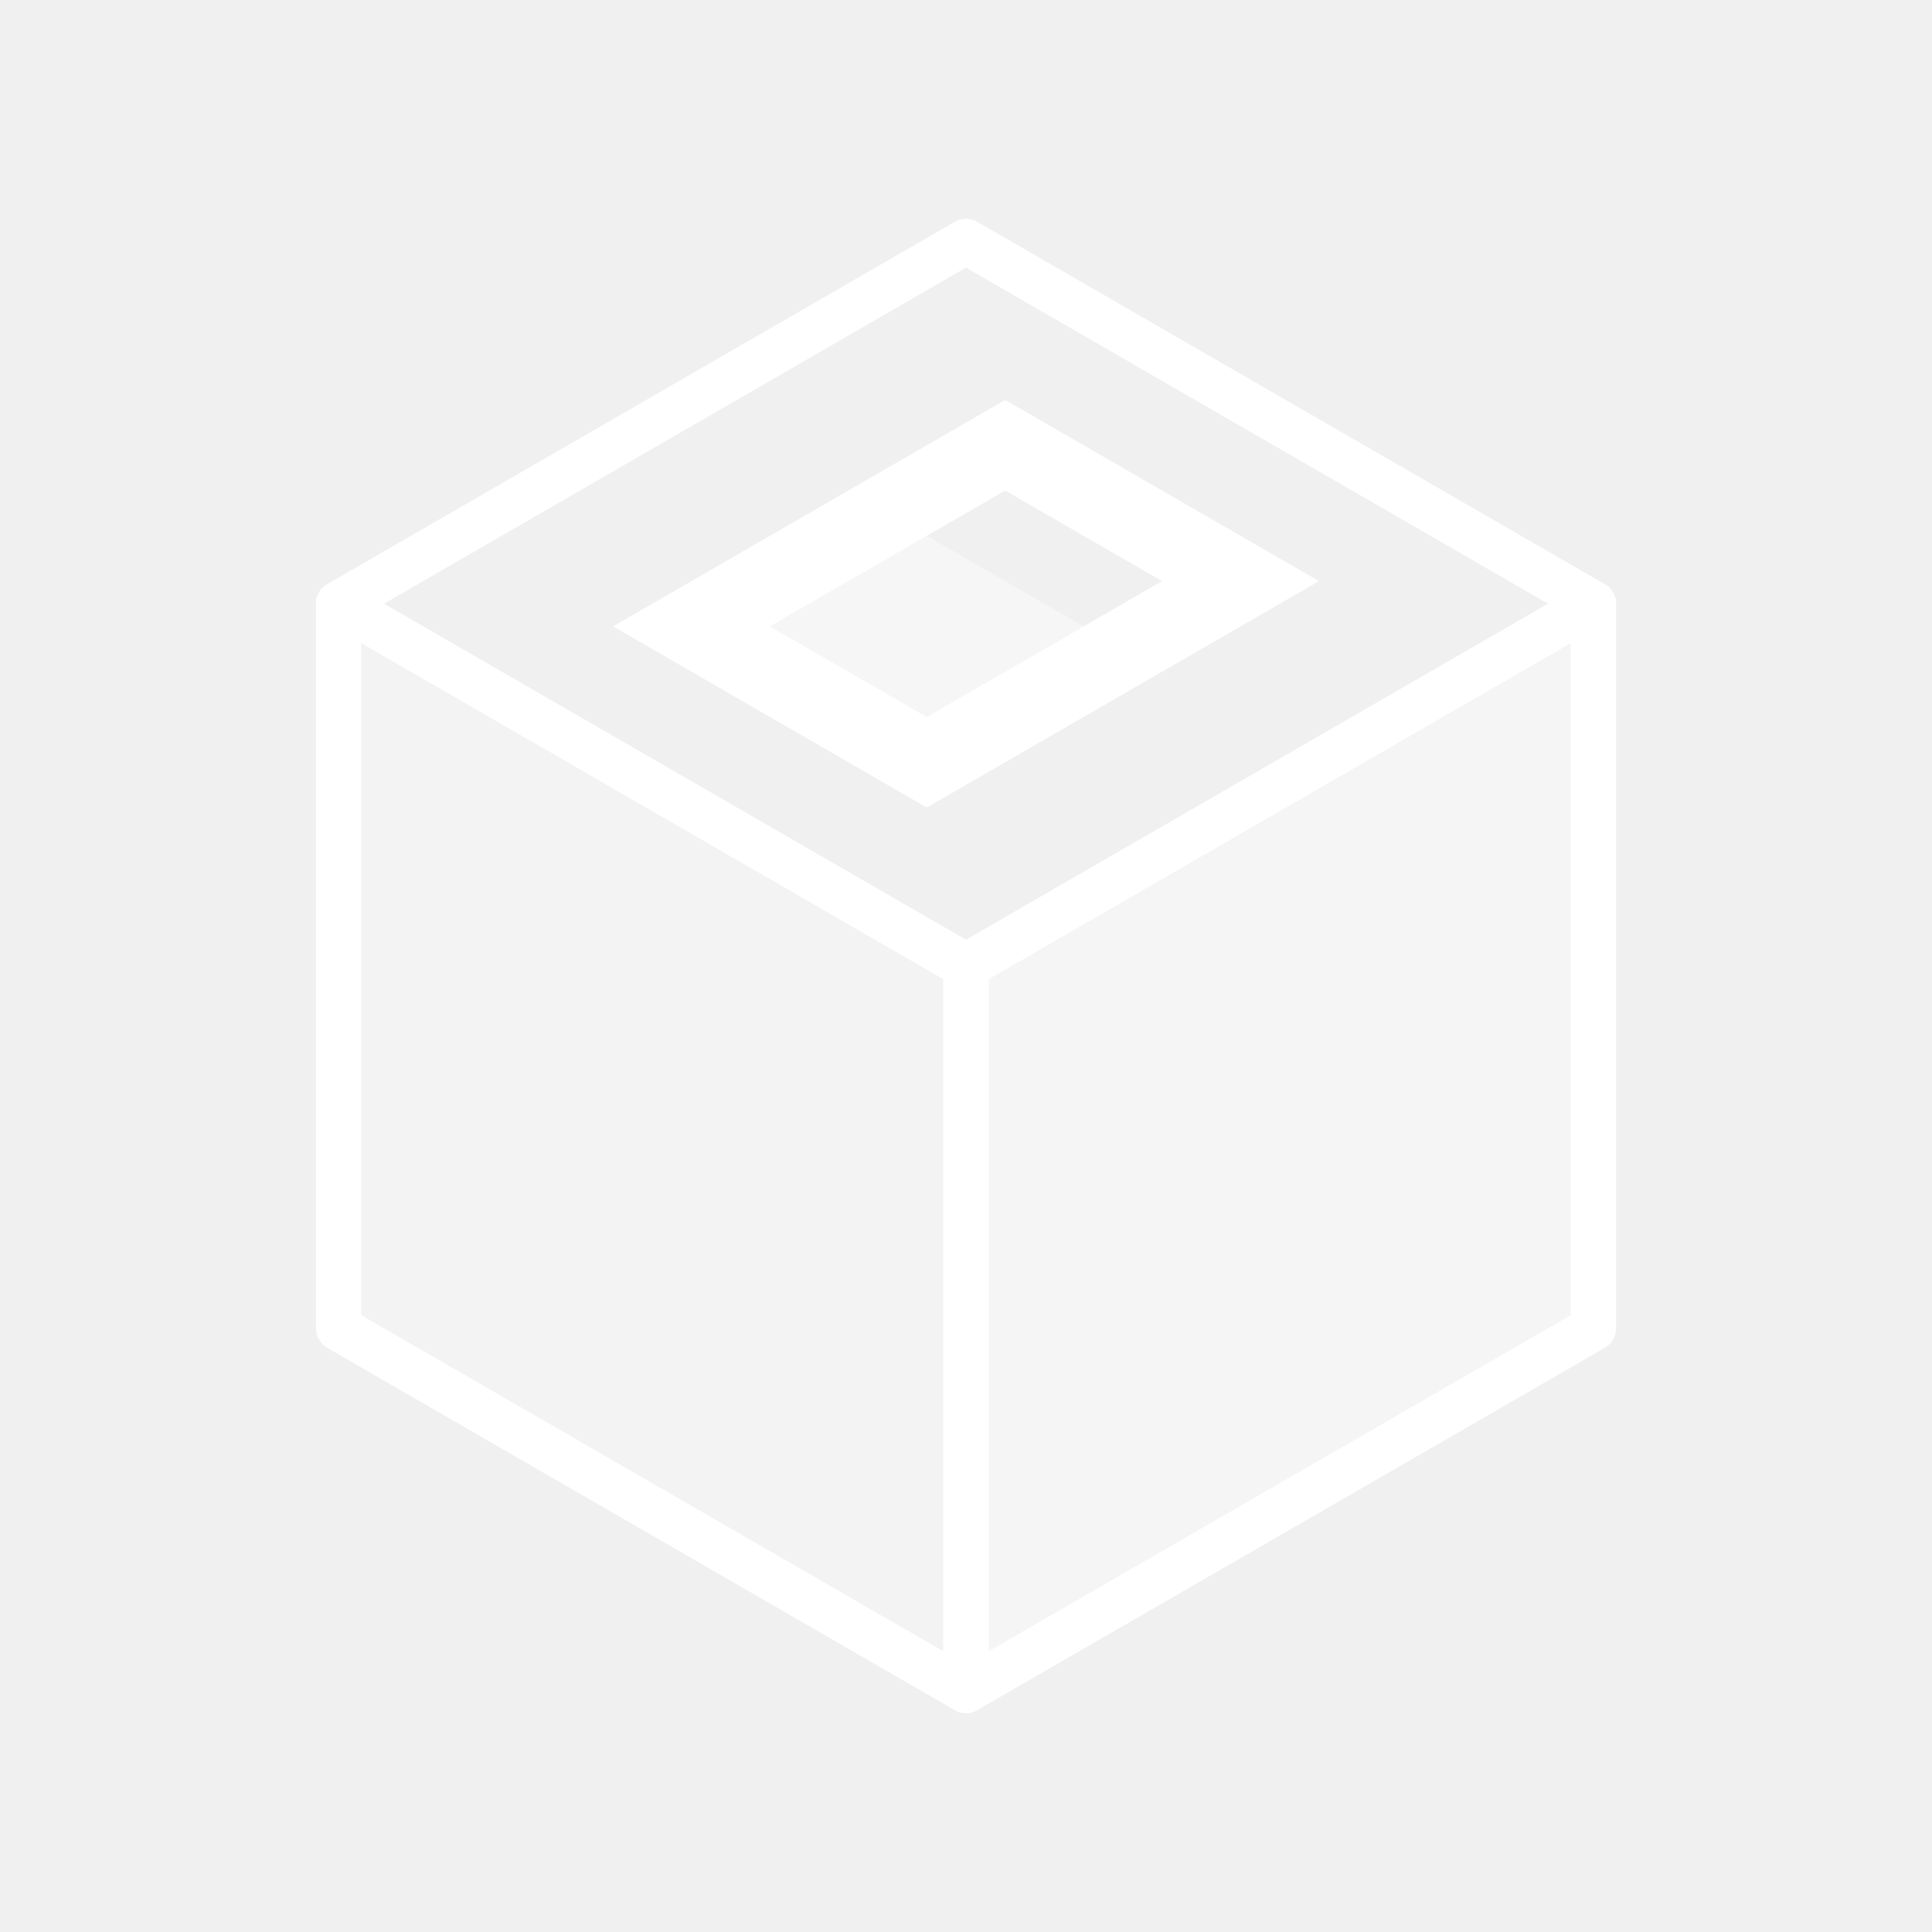
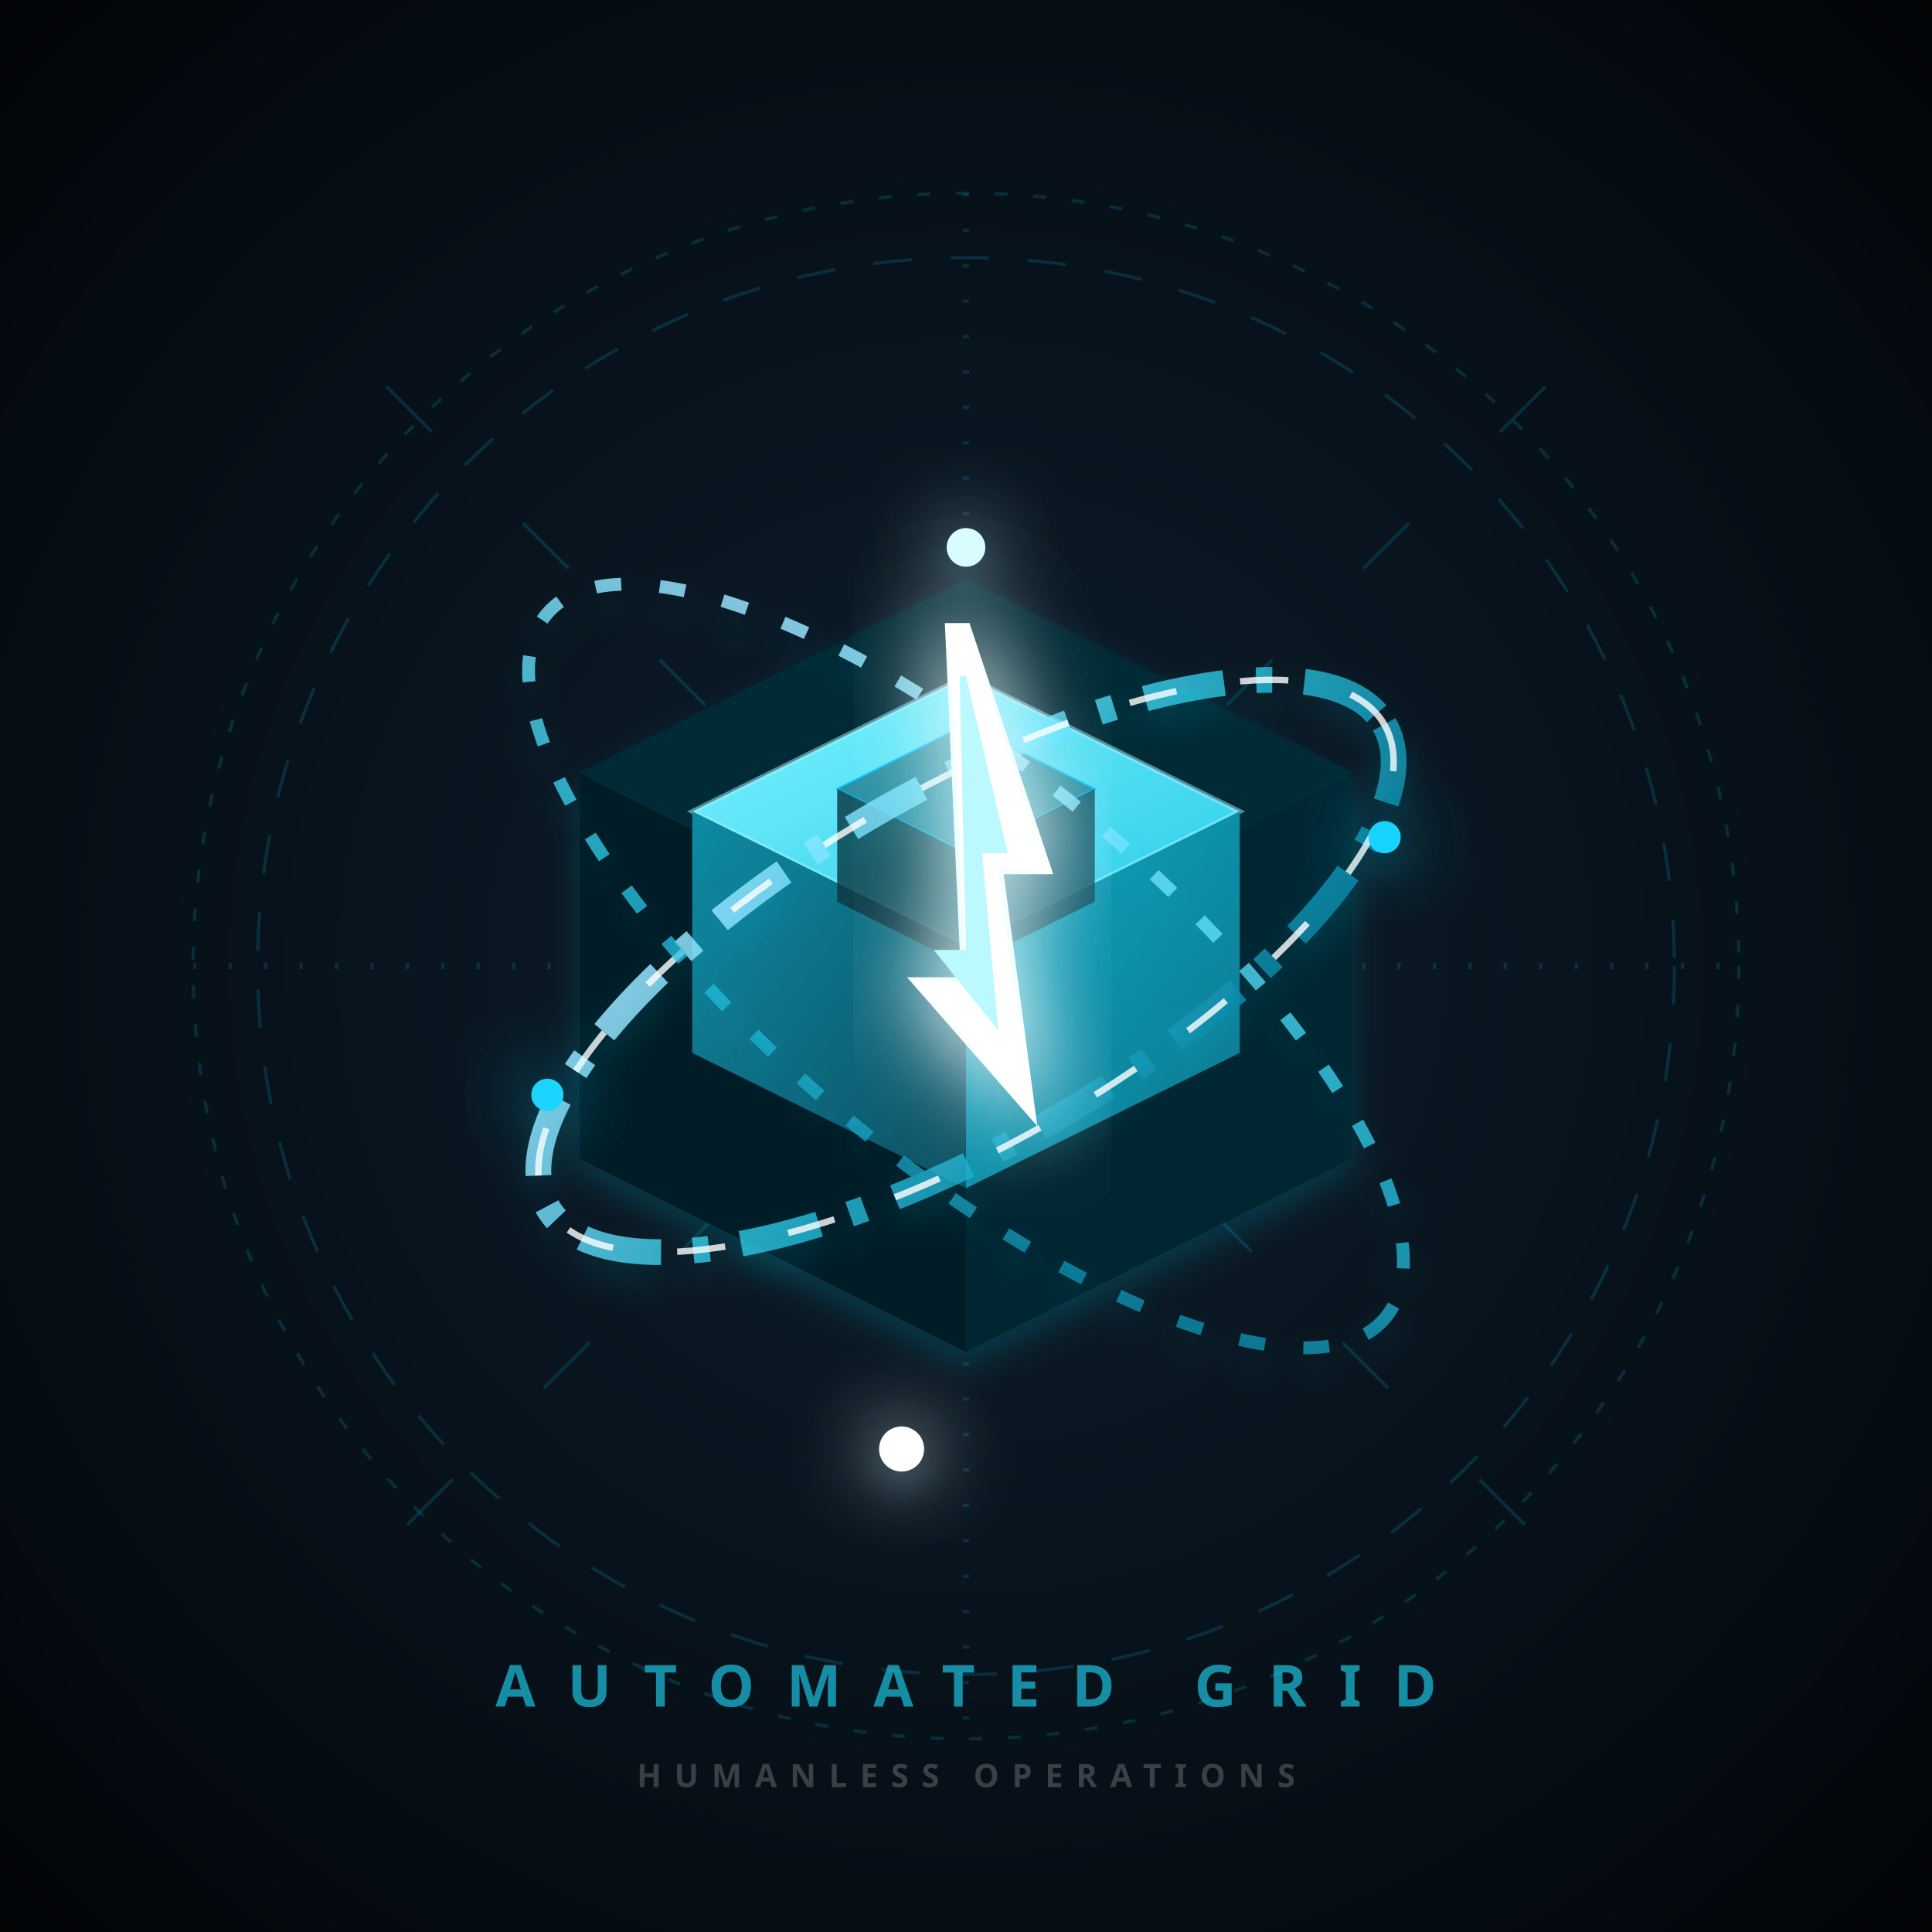
- <svg xmlns="http://www.w3.org/2000/svg" width="512" height="512" viewBox="0 0 512 512">
-   <g transform="translate(256, 256) scale(4)">
-     <path d="M0 0 L-41.568 -24 L-41.568 24 L0 48 Z" fill="white" fill-opacity="0.2" stroke="white" stroke-width="3" stroke-linejoin="round" />
-     <path d="M0 0 L41.568 -24 L41.568 24 L0 48 Z" fill="white" fill-opacity="0.35" stroke="white" stroke-width="3" stroke-linejoin="round" />
-     <path d="M0 -48 L-41.568 -24 L0 0 L41.568 -24 Z" fill="none" stroke="white" stroke-width="3" stroke-linejoin="round" />
-     <g transform="matrix(0.866, 0.5, -0.866, 0.5, 0, -24) scale(0.75)">
-       <path fill-rule="evenodd" clip-rule="evenodd" d="M-16 -20 L16 -20 L16 20 L-16 20 Z M-8 -12 L-8 12 L8 12 L8 -12 Z" fill="white" />
-       <path d="M-8 -4 L8 -4 L8 12 L-8 12 Z" fill="white" fill-opacity="0.4" />
+ <svg xmlns="http://www.w3.org/2000/svg" width="1024" height="1024" viewBox="0 0 600 600" fill="none">
+   <defs>
+     <radialGradient id="bgGrad" cx="50%" cy="50%" r="70%">
+       <stop offset="0%" stop-color="#0d1f2d" />
+       <stop offset="80%" stop-color="#050b12" />
+       <stop offset="100%" stop-color="#020406" />
+     </radialGradient>
+     <linearGradient id="coreTop" x1="0%" y1="0%" x2="100%" y2="100%">
+       <stop offset="0%" stop-color="#7bf2ff" />
+       <stop offset="100%" stop-color="#29cce8" />
+     </linearGradient>
+     <linearGradient id="coreLeft" x1="0%" y1="0%" x2="100%" y2="100%">
+       <stop offset="0%" stop-color="#0f8ba4" />
+       <stop offset="100%" stop-color="#064d5f" />
+     </linearGradient>
+     <linearGradient id="coreRight" x1="0%" y1="0%" x2="100%" y2="100%">
+       <stop offset="0%" stop-color="#14aac7" />
+       <stop offset="100%" stop-color="#08748a" />
+     </linearGradient>
+     <linearGradient id="ringGrad" x1="0%" y1="0%" x2="100%" y2="100%">
+       <stop offset="0%" stop-color="#bfe6ff" stop-opacity="0.9" />
+       <stop offset="50%" stop-color="#33e0ff" stop-opacity="0.7" />
+       <stop offset="100%" stop-color="#006685" stop-opacity="0.9" />
+     </linearGradient>
+     <filter id="floatShadow" x="-30%" y="-30%" width="160%" height="160%">
+       <feDropShadow dx="0" dy="20" stdDeviation="20" flood-color="#000000" flood-opacity="0.8" />
+       <feDropShadow dx="0" dy="5" stdDeviation="5" flood-color="#1bb9d4" flood-opacity="0.2" />
+     </filter>
+     <filter id="glowLight" x="-50%" y="-50%" width="200%" height="200%">
+       <feGaussianBlur stdDeviation="12" result="blur" />
+       <feMerge>
+         <feMergeNode in="blur" />
+         <feMergeNode in="SourceGraphic" />
+       </feMerge>
+     </filter>
+     <filter id="glowStrong" x="-50%" y="-50%" width="200%" height="200%">
+       <feGaussianBlur stdDeviation="16" result="blur" />
+       <feMerge>
+         <feMergeNode in="blur" />
+         <feMergeNode in="blur" />
+         <feMergeNode in="SourceGraphic" />
+       </feMerge>
+     </filter>
+   </defs>
+   <rect width="600" height="600" fill="url(#bgGrad)" />
+   <g fill="none" stroke="#00d5ff" stroke-opacity="0.15" stroke-width="1">
+     <circle cx="300" cy="300" r="240" stroke-dasharray="4 8" />
+     <circle cx="300" cy="300" r="220" stroke-dasharray="12 12" />
+     <path d="M 300 60 L 300 540 M 60 300 L 540 300" stroke-width="2" stroke-dasharray="1 10" />
+     <path d="M 120 120 L 480 480" stroke-dasharray="20 40" />
+     <path d="M 480 120 L 120 480" stroke-dasharray="20 40" />
+   </g>
+   <g filter="url(#floatShadow)">
+     <polygon points="300,180 420,240 300,300 180,240" fill="#042b36" />
+     <polygon points="180,240 300,300 300,420 180,360" fill="#021e25" />
+     <polygon points="300,300 420,240 420,360 300,420" fill="#032630" />
+     <polygon points="300,210 385,252 300,294 215,252" fill="url(#coreTop)" stroke="#a1f5ff" stroke-width="1.5" stroke-opacity="0.5" />
+     <polygon points="215,252 300,294 300,369 215,327" fill="url(#coreLeft)" />
+     <polygon points="300,294 385,252 385,327 300,369" fill="url(#coreRight)" />
+     <polygon points="300,225 340,245 300,265 260,245" fill="#0d5869" fill-opacity="0.6" stroke="#00c3ff" stroke-width="0.5" />
+     <polygon points="260,245 300,265 300,300 260,280" fill="#07323e" fill-opacity="0.8" />
+     <polygon points="300,265 340,245 340,280 300,300" fill="#0a4856" fill-opacity="0.8" />
+   </g>
+   <g filter="url(#floatShadow)">
+     <ellipse cx="300" cy="300" rx="150" ry="55" fill="none" stroke="url(#ringGrad)" stroke-width="8" stroke-dasharray="25 10 5 10" transform="rotate(-30 300 300)" />
+     <ellipse cx="300" cy="300" rx="150" ry="55" fill="none" stroke="#FFFFFF" stroke-opacity="0.8" stroke-width="2" stroke-dasharray="15 20" transform="rotate(-30 300 300)" />
+     <ellipse cx="300" cy="300" rx="170" ry="60" fill="none" stroke="url(#ringGrad)" stroke-width="4" stroke-dasharray="8 12" transform="rotate(40 300 300)" />
+     <g filter="url(#glowLight)">
+       <circle cx="300" cy="170" r="6" fill="#d8fcff" />
+       <circle cx="430" cy="260" r="5" fill="#19d4ff" />
+       <circle cx="280" cy="450" r="7" fill="#ffffff" />
+       <circle cx="170" cy="340" r="5" fill="#1ad4ff" />
    </g>
  </g>
+   <g filter="url(#glowStrong)">
+     <polygon points="300,195 325,270 310,270 320,345 285,305 300,305 295,195" fill="none" stroke="#ffffff" stroke-width="3" />
+   </g>
+   <g filter="url(#glowLight)">
+     <polygon points="300,195 325,270 310,270 320,345 285,305 300,305 295,195" fill="#ffffff" />
+     <polygon points="300,210 313,265 305,265 310,320 290,295 300,295 298,210" fill="#bbf9ff" />
+   </g>
+   <g fill="#57828f" font-family="'Montserrat', 'Segoe UI', sans-serif" font-weight="900" letter-spacing="10">
+     <text x="300" y="530" font-size="18" text-anchor="middle" fill="#1cc4e0" fill-opacity="0.7">AUTOMATED GRID</text>
+     <text x="300" y="555" font-size="10" text-anchor="middle" fill="#ffffff" fill-opacity="0.2" letter-spacing="4">HUMANLESS OPERATIONS</text>
+   </g>
</svg>
